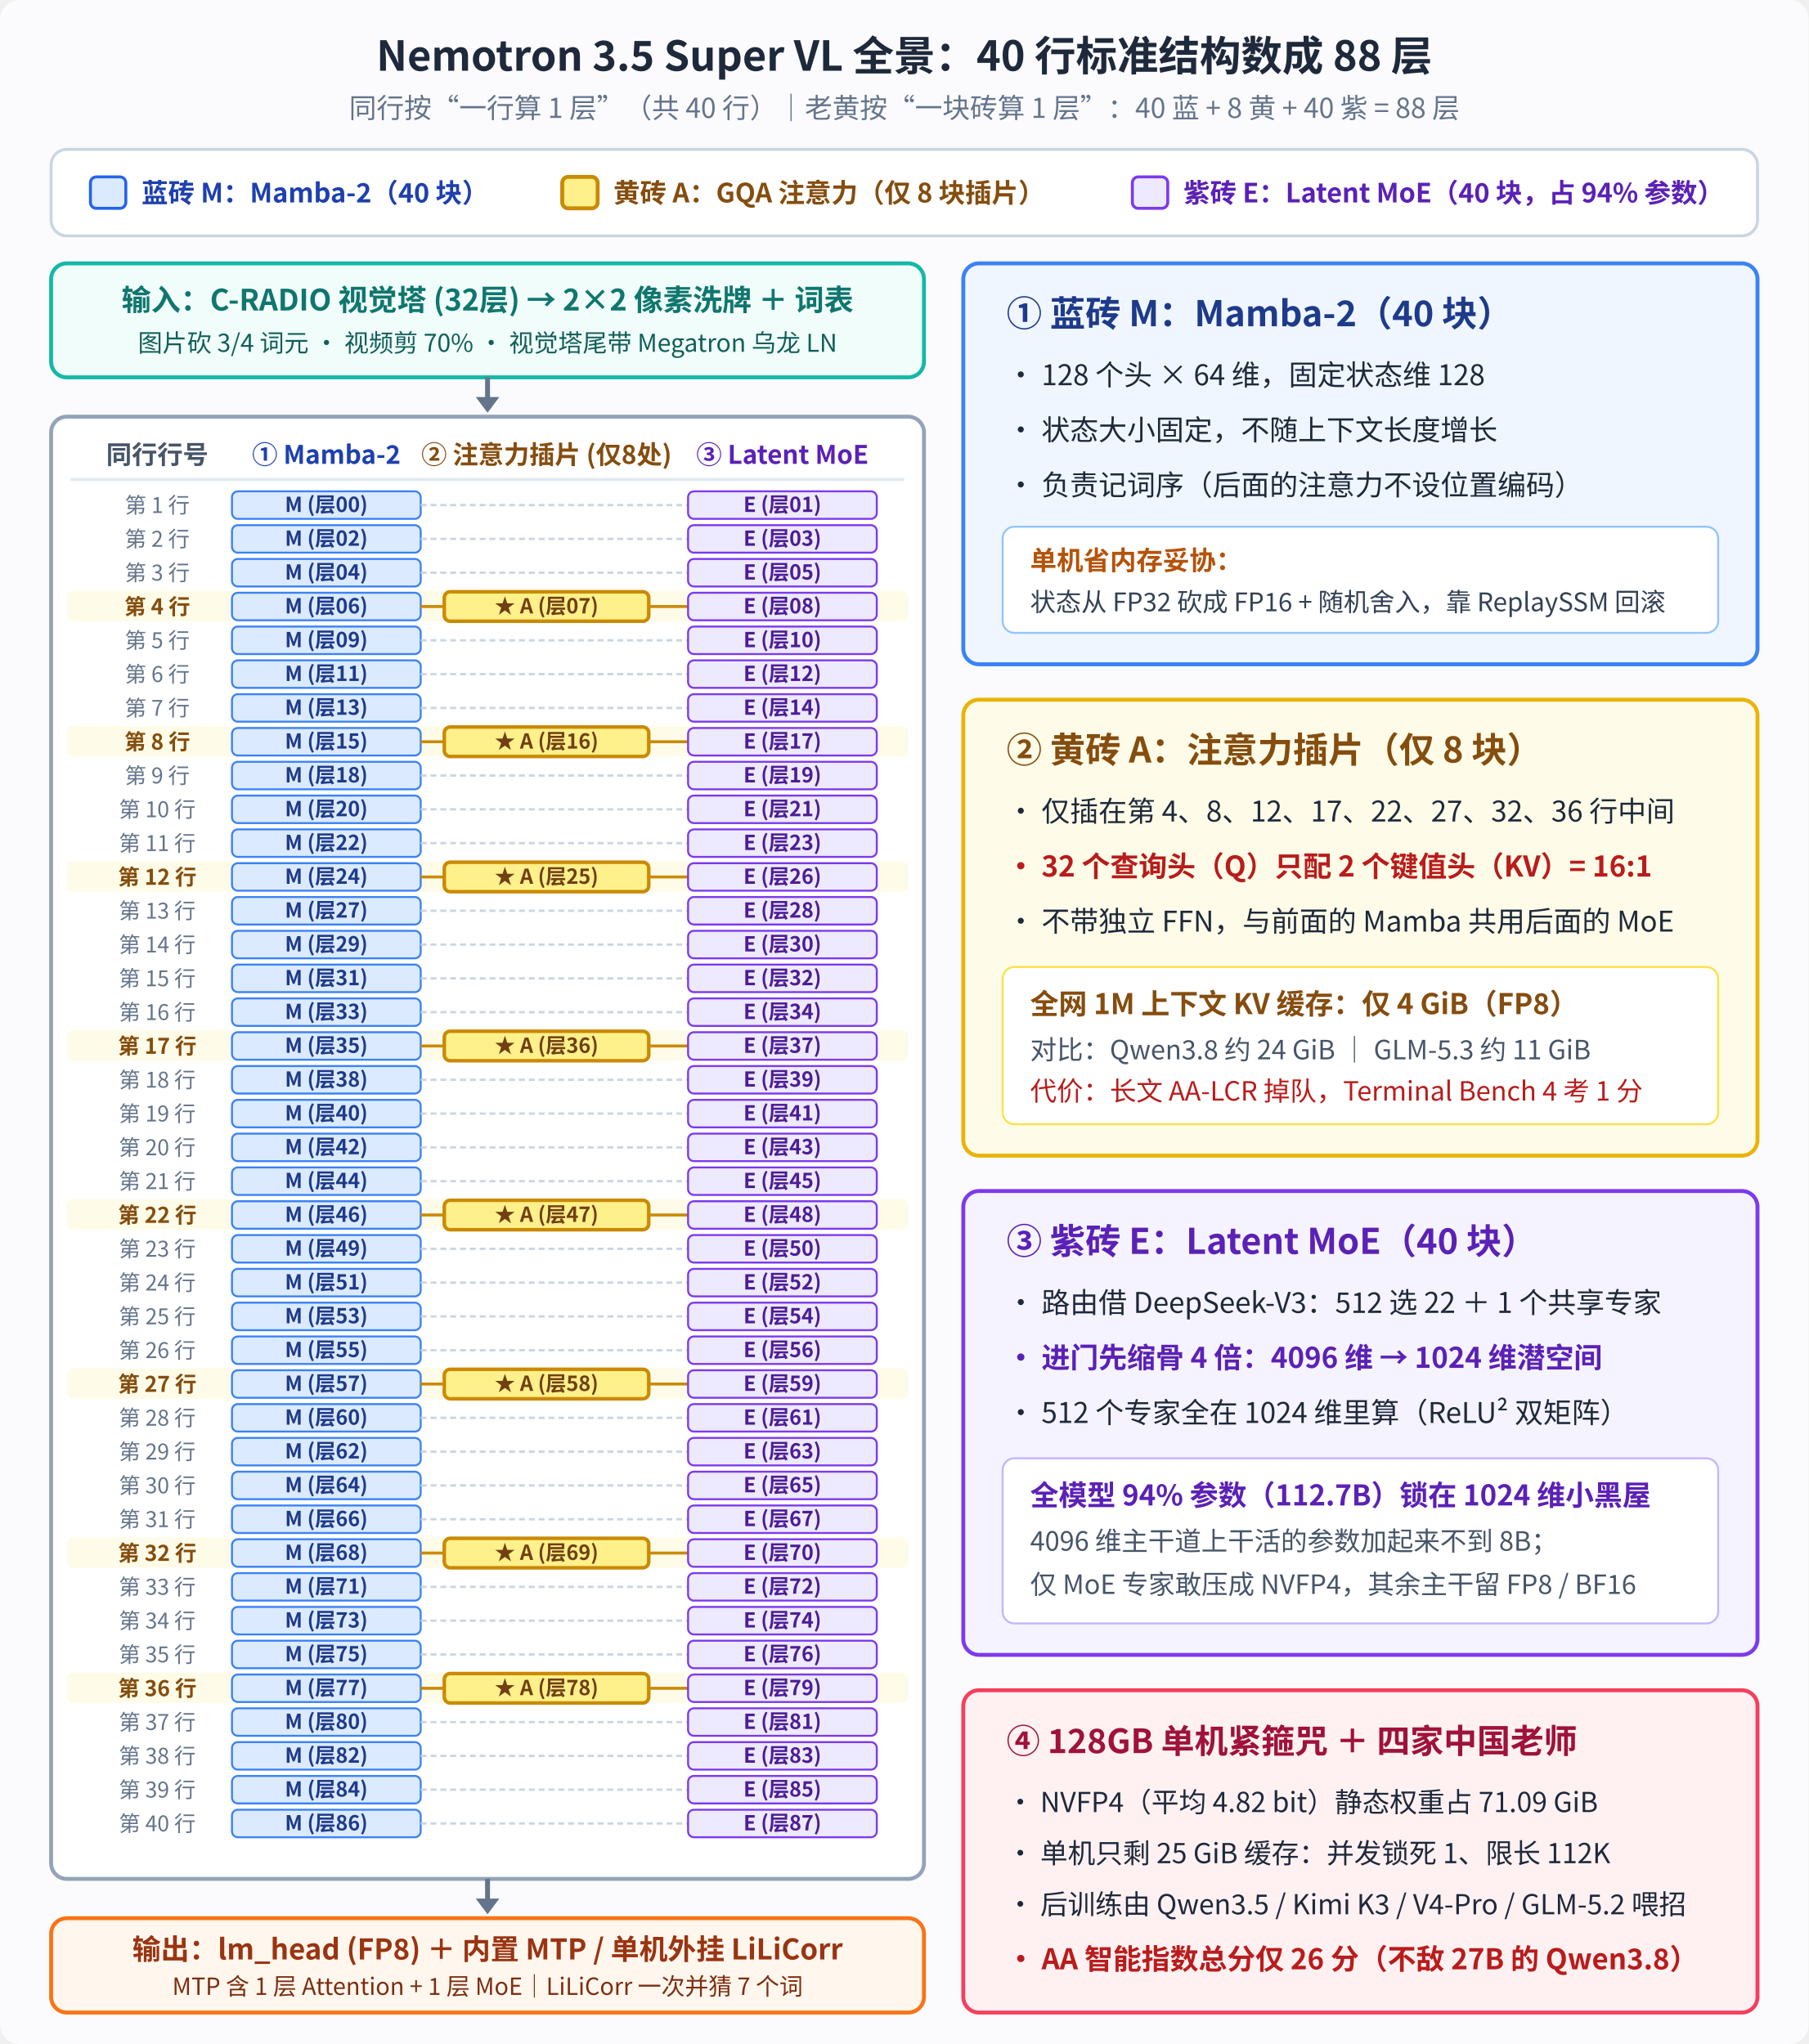
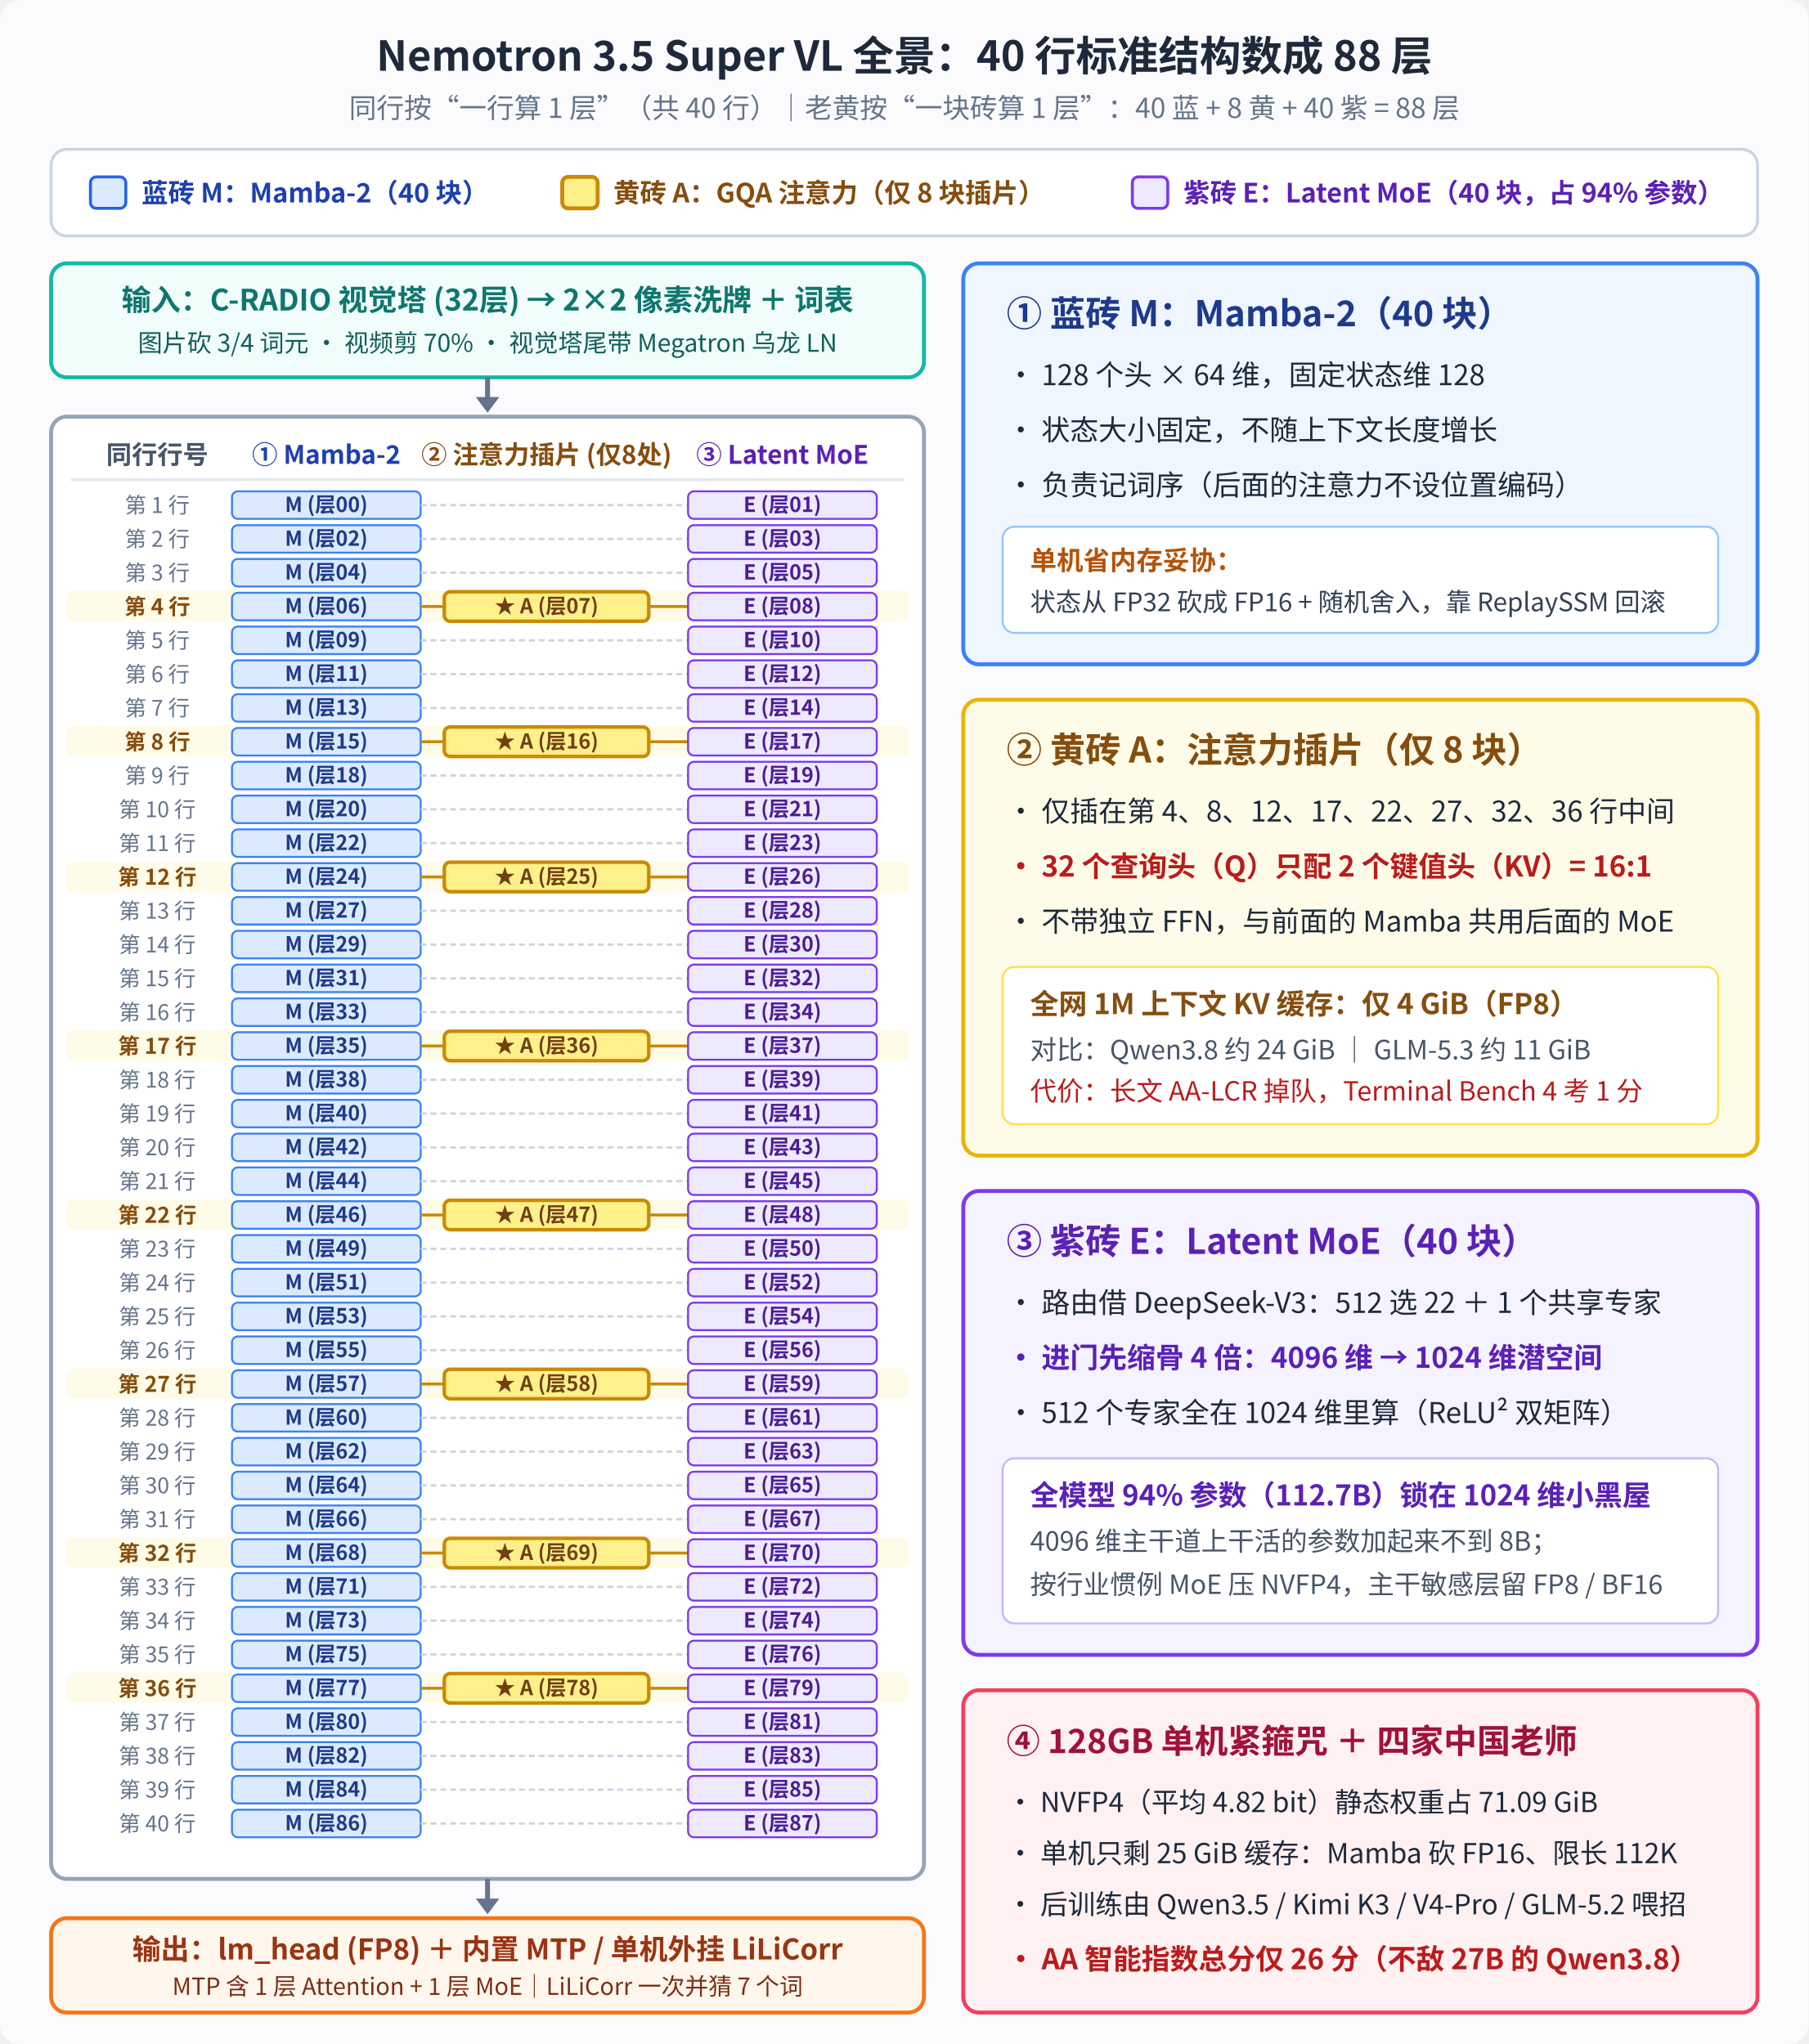
<svg xmlns="http://www.w3.org/2000/svg" viewBox="0 0 920 1040" width="920" height="1040" font-family="WenQuanYi Micro Hei, Noto Sans CJK SC, sans-serif">
  <rect width="920" height="1040" fill="#fbfbfd" rx="10" />
  <text x="460" y="36" text-anchor="middle" fill="#1e293b" font-size="21" font-weight="bold">Nemotron 3.5 Super VL 全景：40 行标准结构数成 88 层</text>
  <text x="460" y="60" text-anchor="middle" fill="#64748b" font-size="14">同行按“一行算 1 层”（共 40 行）｜老黄按“一块砖算 1 层”：40 蓝 + 8 黄 + 40 紫 = 88 层</text>
  <rect x="26" y="76" width="868" height="44" rx="8" fill="#ffffff" stroke="#cbd5e1" stroke-width="1.5" />
  <g transform="translate(46, 90)" font-size="13.5" fill="#334155" font-weight="bold">
    <rect x="0" y="0" width="18" height="16" rx="3" fill="#dbeafe" stroke="#2563eb" stroke-width="1.5" />
    <text x="26" y="13" fill="#1e40af">蓝砖 M：Mamba-2（40 块）</text>
    <rect x="240" y="0" width="18" height="16" rx="3" fill="#fef08a" stroke="#ca8a04" stroke-width="2" />
    <text x="266" y="13" fill="#854d0e">黄砖 A：GQA 注意力（仅 8 块插片）</text>
    <rect x="530" y="0" width="18" height="16" rx="3" fill="#ede9fe" stroke="#7c3aed" stroke-width="1.5" />
    <text x="556" y="13" fill="#5b21b6">紫砖 E：Latent MoE（40 块，占 94% 参数）</text>
  </g>
  <rect x="26" y="134" width="444" height="58" rx="8" fill="#f0fdfa" stroke="#14b8a6" stroke-width="2" />
  <text x="248" y="158" text-anchor="middle" fill="#0f766e" font-size="15" font-weight="bold">输入：C-RADIO 视觉塔 (32层) → 2×2 像素洗牌 ＋ 词表</text>
  <text x="248" y="179" text-anchor="middle" fill="#115e59" font-size="12.5">图片砍 3/4 词元 · 视频剪 70% · 视觉塔尾带 Megatron 乌龙 LN</text>
  <path d="M248 192 L248 206" stroke="#64748b" stroke-width="2.5" />
  <polygon points="248,210 242,202 254,202" fill="#64748b" />
  <rect x="26" y="212" width="444" height="744" rx="8" fill="#ffffff" stroke="#94a3b8" stroke-width="2" />
  <text x="80" y="236" text-anchor="middle" fill="#475569" font-size="13" font-weight="bold">同行行号</text>
  <text x="166" y="236" text-anchor="middle" fill="#1e40af" font-size="13" font-weight="bold">① Mamba-2</text>
  <text x="278" y="236" text-anchor="middle" fill="#854d0e" font-size="13" font-weight="bold">② 注意力插片 (仅8处)</text>
  <text x="398" y="236" text-anchor="middle" fill="#5b21b6" font-size="13" font-weight="bold">③ Latent MoE</text>
  <line x1="36" y1="244" x2="460" y2="244" stroke="#e2e8f0" stroke-width="1.5" />
  <text x="80" y="261.0" text-anchor="middle" fill="#64748b" font-size="11" font-weight="normal">第  1 行</text>
  <rect x="118" y="250.0" width="96" height="14" rx="3" fill="#dbeafe" stroke="#3b82f6" stroke-width="1" />
  <text x="166" y="260.5" text-anchor="middle" fill="#1e3a8a" font-size="10.5" font-weight="bold">M (层00)</text>
  <line x1="214" y1="257.0" x2="350" y2="257.0" stroke="#cbd5e1" stroke-width="1.2" stroke-dasharray="3,2" />
  <rect x="350" y="250.0" width="96" height="14" rx="3" fill="#ede9fe" stroke="#7c3aed" stroke-width="1" />
  <text x="398" y="260.5" text-anchor="middle" fill="#4c1d95" font-size="10.5" font-weight="bold">E (层01)</text>
  <text x="80" y="278.2" text-anchor="middle" fill="#64748b" font-size="11" font-weight="normal">第  2 行</text>
  <rect x="118" y="267.2" width="96" height="14" rx="3" fill="#dbeafe" stroke="#3b82f6" stroke-width="1" />
  <text x="166" y="277.7" text-anchor="middle" fill="#1e3a8a" font-size="10.5" font-weight="bold">M (层02)</text>
  <line x1="214" y1="274.2" x2="350" y2="274.2" stroke="#cbd5e1" stroke-width="1.2" stroke-dasharray="3,2" />
  <rect x="350" y="267.2" width="96" height="14" rx="3" fill="#ede9fe" stroke="#7c3aed" stroke-width="1" />
  <text x="398" y="277.7" text-anchor="middle" fill="#4c1d95" font-size="10.5" font-weight="bold">E (层03)</text>
  <text x="80" y="295.4" text-anchor="middle" fill="#64748b" font-size="11" font-weight="normal">第  3 行</text>
  <rect x="118" y="284.4" width="96" height="14" rx="3" fill="#dbeafe" stroke="#3b82f6" stroke-width="1" />
  <text x="166" y="294.9" text-anchor="middle" fill="#1e3a8a" font-size="10.5" font-weight="bold">M (层04)</text>
  <line x1="214" y1="291.4" x2="350" y2="291.4" stroke="#cbd5e1" stroke-width="1.2" stroke-dasharray="3,2" />
  <rect x="350" y="284.4" width="96" height="14" rx="3" fill="#ede9fe" stroke="#7c3aed" stroke-width="1" />
  <text x="398" y="294.9" text-anchor="middle" fill="#4c1d95" font-size="10.5" font-weight="bold">E (层05)</text>
  <rect x="34" y="300.6" width="428" height="15.5" rx="3" fill="#fefce8" />
  <text x="80" y="312.6" text-anchor="middle" fill="#854d0e" font-size="11" font-weight="bold">第  4 行</text>
  <rect x="118" y="301.6" width="96" height="14" rx="3" fill="#dbeafe" stroke="#3b82f6" stroke-width="1" />
  <text x="166" y="312.1" text-anchor="middle" fill="#1e3a8a" font-size="10.5" font-weight="bold">M (层06)</text>
  <line x1="214" y1="308.6" x2="226" y2="308.6" stroke="#ca8a04" stroke-width="1.5" />
  <rect x="226" y="301.1" width="104" height="15" rx="3" fill="#fef08a" stroke="#ca8a04" stroke-width="1.8" />
  <text x="278" y="312.1" text-anchor="middle" fill="#713f12" font-size="10.5" font-weight="bold">★ A (层07)</text>
  <line x1="330" y1="308.6" x2="350" y2="308.6" stroke="#ca8a04" stroke-width="1.5" />
  <rect x="350" y="301.6" width="96" height="14" rx="3" fill="#ede9fe" stroke="#7c3aed" stroke-width="1" />
  <text x="398" y="312.1" text-anchor="middle" fill="#4c1d95" font-size="10.5" font-weight="bold">E (层08)</text>
  <text x="80" y="329.8" text-anchor="middle" fill="#64748b" font-size="11" font-weight="normal">第  5 行</text>
  <rect x="118" y="318.8" width="96" height="14" rx="3" fill="#dbeafe" stroke="#3b82f6" stroke-width="1" />
  <text x="166" y="329.3" text-anchor="middle" fill="#1e3a8a" font-size="10.5" font-weight="bold">M (层09)</text>
  <line x1="214" y1="325.8" x2="350" y2="325.8" stroke="#cbd5e1" stroke-width="1.2" stroke-dasharray="3,2" />
  <rect x="350" y="318.8" width="96" height="14" rx="3" fill="#ede9fe" stroke="#7c3aed" stroke-width="1" />
  <text x="398" y="329.3" text-anchor="middle" fill="#4c1d95" font-size="10.5" font-weight="bold">E (层10)</text>
  <text x="80" y="347.0" text-anchor="middle" fill="#64748b" font-size="11" font-weight="normal">第  6 行</text>
  <rect x="118" y="336.0" width="96" height="14" rx="3" fill="#dbeafe" stroke="#3b82f6" stroke-width="1" />
  <text x="166" y="346.5" text-anchor="middle" fill="#1e3a8a" font-size="10.5" font-weight="bold">M (层11)</text>
  <line x1="214" y1="343.0" x2="350" y2="343.0" stroke="#cbd5e1" stroke-width="1.2" stroke-dasharray="3,2" />
  <rect x="350" y="336.0" width="96" height="14" rx="3" fill="#ede9fe" stroke="#7c3aed" stroke-width="1" />
  <text x="398" y="346.5" text-anchor="middle" fill="#4c1d95" font-size="10.5" font-weight="bold">E (层12)</text>
  <text x="80" y="364.2" text-anchor="middle" fill="#64748b" font-size="11" font-weight="normal">第  7 行</text>
  <rect x="118" y="353.2" width="96" height="14" rx="3" fill="#dbeafe" stroke="#3b82f6" stroke-width="1" />
  <text x="166" y="363.7" text-anchor="middle" fill="#1e3a8a" font-size="10.5" font-weight="bold">M (层13)</text>
  <line x1="214" y1="360.2" x2="350" y2="360.2" stroke="#cbd5e1" stroke-width="1.2" stroke-dasharray="3,2" />
  <rect x="350" y="353.2" width="96" height="14" rx="3" fill="#ede9fe" stroke="#7c3aed" stroke-width="1" />
  <text x="398" y="363.7" text-anchor="middle" fill="#4c1d95" font-size="10.5" font-weight="bold">E (层14)</text>
  <rect x="34" y="369.4" width="428" height="15.5" rx="3" fill="#fefce8" />
  <text x="80" y="381.4" text-anchor="middle" fill="#854d0e" font-size="11" font-weight="bold">第  8 行</text>
  <rect x="118" y="370.4" width="96" height="14" rx="3" fill="#dbeafe" stroke="#3b82f6" stroke-width="1" />
  <text x="166" y="380.9" text-anchor="middle" fill="#1e3a8a" font-size="10.5" font-weight="bold">M (层15)</text>
  <line x1="214" y1="377.4" x2="226" y2="377.4" stroke="#ca8a04" stroke-width="1.5" />
  <rect x="226" y="369.9" width="104" height="15" rx="3" fill="#fef08a" stroke="#ca8a04" stroke-width="1.8" />
  <text x="278" y="380.9" text-anchor="middle" fill="#713f12" font-size="10.5" font-weight="bold">★ A (层16)</text>
  <line x1="330" y1="377.4" x2="350" y2="377.4" stroke="#ca8a04" stroke-width="1.5" />
  <rect x="350" y="370.4" width="96" height="14" rx="3" fill="#ede9fe" stroke="#7c3aed" stroke-width="1" />
  <text x="398" y="380.9" text-anchor="middle" fill="#4c1d95" font-size="10.5" font-weight="bold">E (层17)</text>
  <text x="80" y="398.6" text-anchor="middle" fill="#64748b" font-size="11" font-weight="normal">第  9 行</text>
  <rect x="118" y="387.6" width="96" height="14" rx="3" fill="#dbeafe" stroke="#3b82f6" stroke-width="1" />
  <text x="166" y="398.1" text-anchor="middle" fill="#1e3a8a" font-size="10.5" font-weight="bold">M (层18)</text>
  <line x1="214" y1="394.6" x2="350" y2="394.6" stroke="#cbd5e1" stroke-width="1.2" stroke-dasharray="3,2" />
  <rect x="350" y="387.6" width="96" height="14" rx="3" fill="#ede9fe" stroke="#7c3aed" stroke-width="1" />
  <text x="398" y="398.1" text-anchor="middle" fill="#4c1d95" font-size="10.5" font-weight="bold">E (层19)</text>
  <text x="80" y="415.8" text-anchor="middle" fill="#64748b" font-size="11" font-weight="normal">第 10 行</text>
  <rect x="118" y="404.8" width="96" height="14" rx="3" fill="#dbeafe" stroke="#3b82f6" stroke-width="1" />
  <text x="166" y="415.3" text-anchor="middle" fill="#1e3a8a" font-size="10.5" font-weight="bold">M (层20)</text>
  <line x1="214" y1="411.8" x2="350" y2="411.8" stroke="#cbd5e1" stroke-width="1.2" stroke-dasharray="3,2" />
  <rect x="350" y="404.8" width="96" height="14" rx="3" fill="#ede9fe" stroke="#7c3aed" stroke-width="1" />
  <text x="398" y="415.3" text-anchor="middle" fill="#4c1d95" font-size="10.5" font-weight="bold">E (层21)</text>
  <text x="80" y="433.0" text-anchor="middle" fill="#64748b" font-size="11" font-weight="normal">第 11 行</text>
  <rect x="118" y="422.0" width="96" height="14" rx="3" fill="#dbeafe" stroke="#3b82f6" stroke-width="1" />
  <text x="166" y="432.5" text-anchor="middle" fill="#1e3a8a" font-size="10.5" font-weight="bold">M (层22)</text>
  <line x1="214" y1="429.0" x2="350" y2="429.0" stroke="#cbd5e1" stroke-width="1.2" stroke-dasharray="3,2" />
  <rect x="350" y="422.0" width="96" height="14" rx="3" fill="#ede9fe" stroke="#7c3aed" stroke-width="1" />
  <text x="398" y="432.5" text-anchor="middle" fill="#4c1d95" font-size="10.5" font-weight="bold">E (层23)</text>
  <rect x="34" y="438.2" width="428" height="15.5" rx="3" fill="#fefce8" />
  <text x="80" y="450.2" text-anchor="middle" fill="#854d0e" font-size="11" font-weight="bold">第 12 行</text>
  <rect x="118" y="439.2" width="96" height="14" rx="3" fill="#dbeafe" stroke="#3b82f6" stroke-width="1" />
  <text x="166" y="449.7" text-anchor="middle" fill="#1e3a8a" font-size="10.5" font-weight="bold">M (层24)</text>
  <line x1="214" y1="446.2" x2="226" y2="446.2" stroke="#ca8a04" stroke-width="1.5" />
  <rect x="226" y="438.7" width="104" height="15" rx="3" fill="#fef08a" stroke="#ca8a04" stroke-width="1.8" />
  <text x="278" y="449.7" text-anchor="middle" fill="#713f12" font-size="10.5" font-weight="bold">★ A (层25)</text>
  <line x1="330" y1="446.2" x2="350" y2="446.2" stroke="#ca8a04" stroke-width="1.5" />
  <rect x="350" y="439.2" width="96" height="14" rx="3" fill="#ede9fe" stroke="#7c3aed" stroke-width="1" />
  <text x="398" y="449.7" text-anchor="middle" fill="#4c1d95" font-size="10.5" font-weight="bold">E (层26)</text>
  <text x="80" y="467.4" text-anchor="middle" fill="#64748b" font-size="11" font-weight="normal">第 13 行</text>
  <rect x="118" y="456.4" width="96" height="14" rx="3" fill="#dbeafe" stroke="#3b82f6" stroke-width="1" />
  <text x="166" y="466.9" text-anchor="middle" fill="#1e3a8a" font-size="10.5" font-weight="bold">M (层27)</text>
  <line x1="214" y1="463.4" x2="350" y2="463.4" stroke="#cbd5e1" stroke-width="1.2" stroke-dasharray="3,2" />
  <rect x="350" y="456.4" width="96" height="14" rx="3" fill="#ede9fe" stroke="#7c3aed" stroke-width="1" />
  <text x="398" y="466.9" text-anchor="middle" fill="#4c1d95" font-size="10.5" font-weight="bold">E (层28)</text>
  <text x="80" y="484.6" text-anchor="middle" fill="#64748b" font-size="11" font-weight="normal">第 14 行</text>
  <rect x="118" y="473.6" width="96" height="14" rx="3" fill="#dbeafe" stroke="#3b82f6" stroke-width="1" />
  <text x="166" y="484.1" text-anchor="middle" fill="#1e3a8a" font-size="10.5" font-weight="bold">M (层29)</text>
  <line x1="214" y1="480.6" x2="350" y2="480.6" stroke="#cbd5e1" stroke-width="1.2" stroke-dasharray="3,2" />
  <rect x="350" y="473.6" width="96" height="14" rx="3" fill="#ede9fe" stroke="#7c3aed" stroke-width="1" />
  <text x="398" y="484.1" text-anchor="middle" fill="#4c1d95" font-size="10.5" font-weight="bold">E (层30)</text>
  <text x="80" y="501.8" text-anchor="middle" fill="#64748b" font-size="11" font-weight="normal">第 15 行</text>
  <rect x="118" y="490.8" width="96" height="14" rx="3" fill="#dbeafe" stroke="#3b82f6" stroke-width="1" />
  <text x="166" y="501.3" text-anchor="middle" fill="#1e3a8a" font-size="10.5" font-weight="bold">M (层31)</text>
  <line x1="214" y1="497.8" x2="350" y2="497.8" stroke="#cbd5e1" stroke-width="1.2" stroke-dasharray="3,2" />
  <rect x="350" y="490.8" width="96" height="14" rx="3" fill="#ede9fe" stroke="#7c3aed" stroke-width="1" />
  <text x="398" y="501.3" text-anchor="middle" fill="#4c1d95" font-size="10.5" font-weight="bold">E (层32)</text>
  <text x="80" y="519.0" text-anchor="middle" fill="#64748b" font-size="11" font-weight="normal">第 16 行</text>
  <rect x="118" y="508.0" width="96" height="14" rx="3" fill="#dbeafe" stroke="#3b82f6" stroke-width="1" />
  <text x="166" y="518.5" text-anchor="middle" fill="#1e3a8a" font-size="10.5" font-weight="bold">M (层33)</text>
  <line x1="214" y1="515.0" x2="350" y2="515.0" stroke="#cbd5e1" stroke-width="1.2" stroke-dasharray="3,2" />
  <rect x="350" y="508.0" width="96" height="14" rx="3" fill="#ede9fe" stroke="#7c3aed" stroke-width="1" />
  <text x="398" y="518.5" text-anchor="middle" fill="#4c1d95" font-size="10.5" font-weight="bold">E (层34)</text>
  <rect x="34" y="524.2" width="428" height="15.5" rx="3" fill="#fefce8" />
  <text x="80" y="536.2" text-anchor="middle" fill="#854d0e" font-size="11" font-weight="bold">第 17 行</text>
  <rect x="118" y="525.2" width="96" height="14" rx="3" fill="#dbeafe" stroke="#3b82f6" stroke-width="1" />
  <text x="166" y="535.7" text-anchor="middle" fill="#1e3a8a" font-size="10.5" font-weight="bold">M (层35)</text>
  <line x1="214" y1="532.2" x2="226" y2="532.2" stroke="#ca8a04" stroke-width="1.5" />
  <rect x="226" y="524.7" width="104" height="15" rx="3" fill="#fef08a" stroke="#ca8a04" stroke-width="1.8" />
  <text x="278" y="535.7" text-anchor="middle" fill="#713f12" font-size="10.5" font-weight="bold">★ A (层36)</text>
  <line x1="330" y1="532.2" x2="350" y2="532.2" stroke="#ca8a04" stroke-width="1.5" />
  <rect x="350" y="525.2" width="96" height="14" rx="3" fill="#ede9fe" stroke="#7c3aed" stroke-width="1" />
  <text x="398" y="535.7" text-anchor="middle" fill="#4c1d95" font-size="10.5" font-weight="bold">E (层37)</text>
  <text x="80" y="553.4" text-anchor="middle" fill="#64748b" font-size="11" font-weight="normal">第 18 行</text>
  <rect x="118" y="542.4" width="96" height="14" rx="3" fill="#dbeafe" stroke="#3b82f6" stroke-width="1" />
  <text x="166" y="552.9" text-anchor="middle" fill="#1e3a8a" font-size="10.5" font-weight="bold">M (层38)</text>
  <line x1="214" y1="549.4" x2="350" y2="549.4" stroke="#cbd5e1" stroke-width="1.2" stroke-dasharray="3,2" />
  <rect x="350" y="542.4" width="96" height="14" rx="3" fill="#ede9fe" stroke="#7c3aed" stroke-width="1" />
  <text x="398" y="552.9" text-anchor="middle" fill="#4c1d95" font-size="10.5" font-weight="bold">E (层39)</text>
  <text x="80" y="570.6" text-anchor="middle" fill="#64748b" font-size="11" font-weight="normal">第 19 行</text>
  <rect x="118" y="559.6" width="96" height="14" rx="3" fill="#dbeafe" stroke="#3b82f6" stroke-width="1" />
  <text x="166" y="570.1" text-anchor="middle" fill="#1e3a8a" font-size="10.5" font-weight="bold">M (层40)</text>
  <line x1="214" y1="566.6" x2="350" y2="566.6" stroke="#cbd5e1" stroke-width="1.2" stroke-dasharray="3,2" />
  <rect x="350" y="559.6" width="96" height="14" rx="3" fill="#ede9fe" stroke="#7c3aed" stroke-width="1" />
  <text x="398" y="570.1" text-anchor="middle" fill="#4c1d95" font-size="10.5" font-weight="bold">E (层41)</text>
  <text x="80" y="587.8" text-anchor="middle" fill="#64748b" font-size="11" font-weight="normal">第 20 行</text>
  <rect x="118" y="576.8" width="96" height="14" rx="3" fill="#dbeafe" stroke="#3b82f6" stroke-width="1" />
  <text x="166" y="587.3" text-anchor="middle" fill="#1e3a8a" font-size="10.5" font-weight="bold">M (层42)</text>
  <line x1="214" y1="583.8" x2="350" y2="583.8" stroke="#cbd5e1" stroke-width="1.2" stroke-dasharray="3,2" />
  <rect x="350" y="576.8" width="96" height="14" rx="3" fill="#ede9fe" stroke="#7c3aed" stroke-width="1" />
  <text x="398" y="587.3" text-anchor="middle" fill="#4c1d95" font-size="10.5" font-weight="bold">E (层43)</text>
  <text x="80" y="605.0" text-anchor="middle" fill="#64748b" font-size="11" font-weight="normal">第 21 行</text>
  <rect x="118" y="594.0" width="96" height="14" rx="3" fill="#dbeafe" stroke="#3b82f6" stroke-width="1" />
  <text x="166" y="604.5" text-anchor="middle" fill="#1e3a8a" font-size="10.5" font-weight="bold">M (层44)</text>
  <line x1="214" y1="601.0" x2="350" y2="601.0" stroke="#cbd5e1" stroke-width="1.2" stroke-dasharray="3,2" />
  <rect x="350" y="594.0" width="96" height="14" rx="3" fill="#ede9fe" stroke="#7c3aed" stroke-width="1" />
  <text x="398" y="604.5" text-anchor="middle" fill="#4c1d95" font-size="10.5" font-weight="bold">E (层45)</text>
  <rect x="34" y="610.2" width="428" height="15.5" rx="3" fill="#fefce8" />
  <text x="80" y="622.2" text-anchor="middle" fill="#854d0e" font-size="11" font-weight="bold">第 22 行</text>
  <rect x="118" y="611.2" width="96" height="14" rx="3" fill="#dbeafe" stroke="#3b82f6" stroke-width="1" />
  <text x="166" y="621.7" text-anchor="middle" fill="#1e3a8a" font-size="10.5" font-weight="bold">M (层46)</text>
  <line x1="214" y1="618.2" x2="226" y2="618.2" stroke="#ca8a04" stroke-width="1.5" />
  <rect x="226" y="610.7" width="104" height="15" rx="3" fill="#fef08a" stroke="#ca8a04" stroke-width="1.8" />
  <text x="278" y="621.7" text-anchor="middle" fill="#713f12" font-size="10.5" font-weight="bold">★ A (层47)</text>
  <line x1="330" y1="618.2" x2="350" y2="618.2" stroke="#ca8a04" stroke-width="1.5" />
  <rect x="350" y="611.2" width="96" height="14" rx="3" fill="#ede9fe" stroke="#7c3aed" stroke-width="1" />
  <text x="398" y="621.7" text-anchor="middle" fill="#4c1d95" font-size="10.5" font-weight="bold">E (层48)</text>
  <text x="80" y="639.4" text-anchor="middle" fill="#64748b" font-size="11" font-weight="normal">第 23 行</text>
  <rect x="118" y="628.4" width="96" height="14" rx="3" fill="#dbeafe" stroke="#3b82f6" stroke-width="1" />
  <text x="166" y="638.9" text-anchor="middle" fill="#1e3a8a" font-size="10.5" font-weight="bold">M (层49)</text>
  <line x1="214" y1="635.4" x2="350" y2="635.4" stroke="#cbd5e1" stroke-width="1.2" stroke-dasharray="3,2" />
  <rect x="350" y="628.4" width="96" height="14" rx="3" fill="#ede9fe" stroke="#7c3aed" stroke-width="1" />
  <text x="398" y="638.9" text-anchor="middle" fill="#4c1d95" font-size="10.5" font-weight="bold">E (层50)</text>
  <text x="80" y="656.6" text-anchor="middle" fill="#64748b" font-size="11" font-weight="normal">第 24 行</text>
  <rect x="118" y="645.6" width="96" height="14" rx="3" fill="#dbeafe" stroke="#3b82f6" stroke-width="1" />
  <text x="166" y="656.1" text-anchor="middle" fill="#1e3a8a" font-size="10.5" font-weight="bold">M (层51)</text>
  <line x1="214" y1="652.6" x2="350" y2="652.6" stroke="#cbd5e1" stroke-width="1.2" stroke-dasharray="3,2" />
  <rect x="350" y="645.6" width="96" height="14" rx="3" fill="#ede9fe" stroke="#7c3aed" stroke-width="1" />
  <text x="398" y="656.1" text-anchor="middle" fill="#4c1d95" font-size="10.5" font-weight="bold">E (层52)</text>
  <text x="80" y="673.8" text-anchor="middle" fill="#64748b" font-size="11" font-weight="normal">第 25 行</text>
  <rect x="118" y="662.8" width="96" height="14" rx="3" fill="#dbeafe" stroke="#3b82f6" stroke-width="1" />
  <text x="166" y="673.3" text-anchor="middle" fill="#1e3a8a" font-size="10.5" font-weight="bold">M (层53)</text>
  <line x1="214" y1="669.8" x2="350" y2="669.8" stroke="#cbd5e1" stroke-width="1.2" stroke-dasharray="3,2" />
  <rect x="350" y="662.8" width="96" height="14" rx="3" fill="#ede9fe" stroke="#7c3aed" stroke-width="1" />
  <text x="398" y="673.3" text-anchor="middle" fill="#4c1d95" font-size="10.5" font-weight="bold">E (层54)</text>
  <text x="80" y="691.0" text-anchor="middle" fill="#64748b" font-size="11" font-weight="normal">第 26 行</text>
  <rect x="118" y="680.0" width="96" height="14" rx="3" fill="#dbeafe" stroke="#3b82f6" stroke-width="1" />
  <text x="166" y="690.5" text-anchor="middle" fill="#1e3a8a" font-size="10.5" font-weight="bold">M (层55)</text>
  <line x1="214" y1="687.0" x2="350" y2="687.0" stroke="#cbd5e1" stroke-width="1.2" stroke-dasharray="3,2" />
  <rect x="350" y="680.0" width="96" height="14" rx="3" fill="#ede9fe" stroke="#7c3aed" stroke-width="1" />
  <text x="398" y="690.5" text-anchor="middle" fill="#4c1d95" font-size="10.5" font-weight="bold">E (层56)</text>
  <rect x="34" y="696.2" width="428" height="15.5" rx="3" fill="#fefce8" />
  <text x="80" y="708.2" text-anchor="middle" fill="#854d0e" font-size="11" font-weight="bold">第 27 行</text>
  <rect x="118" y="697.2" width="96" height="14" rx="3" fill="#dbeafe" stroke="#3b82f6" stroke-width="1" />
  <text x="166" y="707.7" text-anchor="middle" fill="#1e3a8a" font-size="10.5" font-weight="bold">M (层57)</text>
  <line x1="214" y1="704.2" x2="226" y2="704.2" stroke="#ca8a04" stroke-width="1.5" />
  <rect x="226" y="696.7" width="104" height="15" rx="3" fill="#fef08a" stroke="#ca8a04" stroke-width="1.8" />
  <text x="278" y="707.7" text-anchor="middle" fill="#713f12" font-size="10.5" font-weight="bold">★ A (层58)</text>
  <line x1="330" y1="704.2" x2="350" y2="704.2" stroke="#ca8a04" stroke-width="1.5" />
  <rect x="350" y="697.2" width="96" height="14" rx="3" fill="#ede9fe" stroke="#7c3aed" stroke-width="1" />
  <text x="398" y="707.7" text-anchor="middle" fill="#4c1d95" font-size="10.5" font-weight="bold">E (层59)</text>
  <text x="80" y="725.4" text-anchor="middle" fill="#64748b" font-size="11" font-weight="normal">第 28 行</text>
  <rect x="118" y="714.4" width="96" height="14" rx="3" fill="#dbeafe" stroke="#3b82f6" stroke-width="1" />
  <text x="166" y="724.9" text-anchor="middle" fill="#1e3a8a" font-size="10.5" font-weight="bold">M (层60)</text>
  <line x1="214" y1="721.4" x2="350" y2="721.4" stroke="#cbd5e1" stroke-width="1.2" stroke-dasharray="3,2" />
  <rect x="350" y="714.4" width="96" height="14" rx="3" fill="#ede9fe" stroke="#7c3aed" stroke-width="1" />
  <text x="398" y="724.9" text-anchor="middle" fill="#4c1d95" font-size="10.5" font-weight="bold">E (层61)</text>
  <text x="80" y="742.6" text-anchor="middle" fill="#64748b" font-size="11" font-weight="normal">第 29 行</text>
  <rect x="118" y="731.6" width="96" height="14" rx="3" fill="#dbeafe" stroke="#3b82f6" stroke-width="1" />
  <text x="166" y="742.1" text-anchor="middle" fill="#1e3a8a" font-size="10.5" font-weight="bold">M (层62)</text>
  <line x1="214" y1="738.6" x2="350" y2="738.6" stroke="#cbd5e1" stroke-width="1.2" stroke-dasharray="3,2" />
  <rect x="350" y="731.6" width="96" height="14" rx="3" fill="#ede9fe" stroke="#7c3aed" stroke-width="1" />
  <text x="398" y="742.1" text-anchor="middle" fill="#4c1d95" font-size="10.5" font-weight="bold">E (层63)</text>
  <text x="80" y="759.8" text-anchor="middle" fill="#64748b" font-size="11" font-weight="normal">第 30 行</text>
  <rect x="118" y="748.8" width="96" height="14" rx="3" fill="#dbeafe" stroke="#3b82f6" stroke-width="1" />
  <text x="166" y="759.3" text-anchor="middle" fill="#1e3a8a" font-size="10.5" font-weight="bold">M (层64)</text>
  <line x1="214" y1="755.8" x2="350" y2="755.8" stroke="#cbd5e1" stroke-width="1.2" stroke-dasharray="3,2" />
  <rect x="350" y="748.8" width="96" height="14" rx="3" fill="#ede9fe" stroke="#7c3aed" stroke-width="1" />
  <text x="398" y="759.3" text-anchor="middle" fill="#4c1d95" font-size="10.5" font-weight="bold">E (层65)</text>
  <text x="80" y="777.0" text-anchor="middle" fill="#64748b" font-size="11" font-weight="normal">第 31 行</text>
  <rect x="118" y="766.0" width="96" height="14" rx="3" fill="#dbeafe" stroke="#3b82f6" stroke-width="1" />
  <text x="166" y="776.5" text-anchor="middle" fill="#1e3a8a" font-size="10.5" font-weight="bold">M (层66)</text>
  <line x1="214" y1="773.0" x2="350" y2="773.0" stroke="#cbd5e1" stroke-width="1.2" stroke-dasharray="3,2" />
  <rect x="350" y="766.0" width="96" height="14" rx="3" fill="#ede9fe" stroke="#7c3aed" stroke-width="1" />
  <text x="398" y="776.5" text-anchor="middle" fill="#4c1d95" font-size="10.5" font-weight="bold">E (层67)</text>
  <rect x="34" y="782.2" width="428" height="15.5" rx="3" fill="#fefce8" />
  <text x="80" y="794.2" text-anchor="middle" fill="#854d0e" font-size="11" font-weight="bold">第 32 行</text>
  <rect x="118" y="783.2" width="96" height="14" rx="3" fill="#dbeafe" stroke="#3b82f6" stroke-width="1" />
  <text x="166" y="793.7" text-anchor="middle" fill="#1e3a8a" font-size="10.5" font-weight="bold">M (层68)</text>
  <line x1="214" y1="790.2" x2="226" y2="790.2" stroke="#ca8a04" stroke-width="1.5" />
  <rect x="226" y="782.7" width="104" height="15" rx="3" fill="#fef08a" stroke="#ca8a04" stroke-width="1.8" />
  <text x="278" y="793.7" text-anchor="middle" fill="#713f12" font-size="10.5" font-weight="bold">★ A (层69)</text>
  <line x1="330" y1="790.2" x2="350" y2="790.2" stroke="#ca8a04" stroke-width="1.5" />
  <rect x="350" y="783.2" width="96" height="14" rx="3" fill="#ede9fe" stroke="#7c3aed" stroke-width="1" />
  <text x="398" y="793.7" text-anchor="middle" fill="#4c1d95" font-size="10.5" font-weight="bold">E (层70)</text>
  <text x="80" y="811.4" text-anchor="middle" fill="#64748b" font-size="11" font-weight="normal">第 33 行</text>
  <rect x="118" y="800.4" width="96" height="14" rx="3" fill="#dbeafe" stroke="#3b82f6" stroke-width="1" />
  <text x="166" y="810.9" text-anchor="middle" fill="#1e3a8a" font-size="10.5" font-weight="bold">M (层71)</text>
  <line x1="214" y1="807.4" x2="350" y2="807.4" stroke="#cbd5e1" stroke-width="1.2" stroke-dasharray="3,2" />
  <rect x="350" y="800.4" width="96" height="14" rx="3" fill="#ede9fe" stroke="#7c3aed" stroke-width="1" />
  <text x="398" y="810.9" text-anchor="middle" fill="#4c1d95" font-size="10.5" font-weight="bold">E (层72)</text>
  <text x="80" y="828.6" text-anchor="middle" fill="#64748b" font-size="11" font-weight="normal">第 34 行</text>
  <rect x="118" y="817.6" width="96" height="14" rx="3" fill="#dbeafe" stroke="#3b82f6" stroke-width="1" />
  <text x="166" y="828.1" text-anchor="middle" fill="#1e3a8a" font-size="10.5" font-weight="bold">M (层73)</text>
  <line x1="214" y1="824.6" x2="350" y2="824.6" stroke="#cbd5e1" stroke-width="1.2" stroke-dasharray="3,2" />
  <rect x="350" y="817.6" width="96" height="14" rx="3" fill="#ede9fe" stroke="#7c3aed" stroke-width="1" />
  <text x="398" y="828.1" text-anchor="middle" fill="#4c1d95" font-size="10.5" font-weight="bold">E (层74)</text>
  <text x="80" y="845.8" text-anchor="middle" fill="#64748b" font-size="11" font-weight="normal">第 35 行</text>
  <rect x="118" y="834.8" width="96" height="14" rx="3" fill="#dbeafe" stroke="#3b82f6" stroke-width="1" />
  <text x="166" y="845.3" text-anchor="middle" fill="#1e3a8a" font-size="10.5" font-weight="bold">M (层75)</text>
  <line x1="214" y1="841.8" x2="350" y2="841.8" stroke="#cbd5e1" stroke-width="1.2" stroke-dasharray="3,2" />
  <rect x="350" y="834.8" width="96" height="14" rx="3" fill="#ede9fe" stroke="#7c3aed" stroke-width="1" />
  <text x="398" y="845.3" text-anchor="middle" fill="#4c1d95" font-size="10.5" font-weight="bold">E (层76)</text>
  <rect x="34" y="851.0" width="428" height="15.5" rx="3" fill="#fefce8" />
  <text x="80" y="863.0" text-anchor="middle" fill="#854d0e" font-size="11" font-weight="bold">第 36 行</text>
  <rect x="118" y="852.0" width="96" height="14" rx="3" fill="#dbeafe" stroke="#3b82f6" stroke-width="1" />
  <text x="166" y="862.5" text-anchor="middle" fill="#1e3a8a" font-size="10.5" font-weight="bold">M (层77)</text>
  <line x1="214" y1="859.0" x2="226" y2="859.0" stroke="#ca8a04" stroke-width="1.5" />
  <rect x="226" y="851.5" width="104" height="15" rx="3" fill="#fef08a" stroke="#ca8a04" stroke-width="1.8" />
  <text x="278" y="862.5" text-anchor="middle" fill="#713f12" font-size="10.5" font-weight="bold">★ A (层78)</text>
  <line x1="330" y1="859.0" x2="350" y2="859.0" stroke="#ca8a04" stroke-width="1.5" />
  <rect x="350" y="852.0" width="96" height="14" rx="3" fill="#ede9fe" stroke="#7c3aed" stroke-width="1" />
  <text x="398" y="862.5" text-anchor="middle" fill="#4c1d95" font-size="10.5" font-weight="bold">E (层79)</text>
  <text x="80" y="880.2" text-anchor="middle" fill="#64748b" font-size="11" font-weight="normal">第 37 行</text>
  <rect x="118" y="869.2" width="96" height="14" rx="3" fill="#dbeafe" stroke="#3b82f6" stroke-width="1" />
  <text x="166" y="879.7" text-anchor="middle" fill="#1e3a8a" font-size="10.5" font-weight="bold">M (层80)</text>
  <line x1="214" y1="876.2" x2="350" y2="876.2" stroke="#cbd5e1" stroke-width="1.2" stroke-dasharray="3,2" />
  <rect x="350" y="869.2" width="96" height="14" rx="3" fill="#ede9fe" stroke="#7c3aed" stroke-width="1" />
  <text x="398" y="879.7" text-anchor="middle" fill="#4c1d95" font-size="10.5" font-weight="bold">E (层81)</text>
  <text x="80" y="897.4" text-anchor="middle" fill="#64748b" font-size="11" font-weight="normal">第 38 行</text>
  <rect x="118" y="886.4" width="96" height="14" rx="3" fill="#dbeafe" stroke="#3b82f6" stroke-width="1" />
  <text x="166" y="896.9" text-anchor="middle" fill="#1e3a8a" font-size="10.5" font-weight="bold">M (层82)</text>
  <line x1="214" y1="893.4" x2="350" y2="893.4" stroke="#cbd5e1" stroke-width="1.2" stroke-dasharray="3,2" />
  <rect x="350" y="886.4" width="96" height="14" rx="3" fill="#ede9fe" stroke="#7c3aed" stroke-width="1" />
  <text x="398" y="896.9" text-anchor="middle" fill="#4c1d95" font-size="10.5" font-weight="bold">E (层83)</text>
  <text x="80" y="914.6" text-anchor="middle" fill="#64748b" font-size="11" font-weight="normal">第 39 行</text>
  <rect x="118" y="903.6" width="96" height="14" rx="3" fill="#dbeafe" stroke="#3b82f6" stroke-width="1" />
  <text x="166" y="914.1" text-anchor="middle" fill="#1e3a8a" font-size="10.5" font-weight="bold">M (层84)</text>
  <line x1="214" y1="910.6" x2="350" y2="910.6" stroke="#cbd5e1" stroke-width="1.2" stroke-dasharray="3,2" />
  <rect x="350" y="903.6" width="96" height="14" rx="3" fill="#ede9fe" stroke="#7c3aed" stroke-width="1" />
  <text x="398" y="914.1" text-anchor="middle" fill="#4c1d95" font-size="10.5" font-weight="bold">E (层85)</text>
  <text x="80" y="931.8" text-anchor="middle" fill="#64748b" font-size="11" font-weight="normal">第 40 行</text>
  <rect x="118" y="920.8" width="96" height="14" rx="3" fill="#dbeafe" stroke="#3b82f6" stroke-width="1" />
  <text x="166" y="931.3" text-anchor="middle" fill="#1e3a8a" font-size="10.5" font-weight="bold">M (层86)</text>
  <line x1="214" y1="927.8" x2="350" y2="927.8" stroke="#cbd5e1" stroke-width="1.2" stroke-dasharray="3,2" />
  <rect x="350" y="920.8" width="96" height="14" rx="3" fill="#ede9fe" stroke="#7c3aed" stroke-width="1" />
  <text x="398" y="931.3" text-anchor="middle" fill="#4c1d95" font-size="10.5" font-weight="bold">E (层87)</text>
  <path d="M248 956 L248 970" stroke="#64748b" stroke-width="2.5" />
  <polygon points="248,974 242,966 254,966" fill="#64748b" />
  <rect x="26" y="976" width="444" height="48" rx="8" fill="#fff7ed" stroke="#f97316" stroke-width="2" />
  <text x="248" y="997" text-anchor="middle" fill="#9a3412" font-size="14.5" font-weight="bold">输出：lm_head (FP8) ＋ 内置 MTP / 单机外挂 LiLiCorr</text>
  <text x="248" y="1015" text-anchor="middle" fill="#7c2d12" font-size="12">MTP 含 1 层 Attention + 1 层 MoE｜LiLiCorr 一次并猜 7 个词</text>
  <rect x="490" y="134" width="404" height="204" rx="8" fill="#eff6ff" stroke="#3b82f6" stroke-width="2" />
  <text x="512" y="166" fill="#1e3a8a" font-size="18" font-weight="bold">① 蓝砖 M：Mamba-2（40 块）</text>
  <text x="512" y="196" fill="#1e293b" font-size="14.5">• 128 个头 × 64 维，固定状态维 128</text>
  <text x="512" y="224" fill="#1e293b" font-size="14.5">• 状态大小固定，不随上下文长度增长</text>
  <text x="512" y="252" fill="#1e293b" font-size="14.5">• 负责记词序（后面的注意力不设位置编码）</text>
  <rect x="510" y="268" width="364" height="54" rx="6" fill="#ffffff" stroke="#93c5fd" />
  <text x="524" y="290" fill="#b45309" font-size="13.5" font-weight="bold">单机省内存妥协：</text>
  <text x="524" y="311" fill="#334155" font-size="13">状态从 FP32 砍成 FP16 + 随机舍入，靠 ReplaySSM 回滚</text>
  <rect x="490" y="356" width="404" height="232" rx="8" fill="#fefce8" stroke="#eab308" stroke-width="2" />
  <text x="512" y="388" fill="#854d0e" font-size="18" font-weight="bold">② 黄砖 A：注意力插片（仅 8 块）</text>
  <text x="512" y="418" fill="#1e293b" font-size="14.5">• 仅插在第 4、8、12、17、22、27、32、36 行中间</text>
  <text x="512" y="446" fill="#b91c1c" font-size="14.5" font-weight="bold">• 32 个查询头（Q）只配 2 个键值头（KV）= 16:1</text>
  <text x="512" y="474" fill="#1e293b" font-size="14.5">• 不带独立 FFN，与前面的 Mamba 共用后面的 MoE</text>
  <rect x="510" y="492" width="364" height="80" rx="6" fill="#ffffff" stroke="#fde047" />
  <text x="524" y="516" fill="#854d0e" font-size="14.5" font-weight="bold">全网 1M 上下文 KV 缓存：仅 4 GiB（FP8）</text>
  <text x="524" y="539" fill="#475569" font-size="13.5">对比：Qwen3.8 约 24 GiB ｜ GLM-5.3 约 11 GiB</text>
  <text x="524" y="560" fill="#b91c1c" font-size="13.5">代价：长文 AA-LCR 掉队，Terminal Bench 4 考 1 分</text>
  <rect x="490" y="606" width="404" height="236" rx="8" fill="#f5f3ff" stroke="#7c3aed" stroke-width="2" />
  <text x="512" y="638" fill="#5b21b6" font-size="18" font-weight="bold">③ 紫砖 E：Latent MoE（40 块）</text>
  <text x="512" y="668" fill="#1e293b" font-size="14.5">• 路由借 DeepSeek-V3：512 选 22 ＋ 1 个共享专家</text>
  <text x="512" y="696" fill="#5b21b6" font-size="14.5" font-weight="bold">• 进门先缩骨 4 倍：4096 维 → 1024 维潜空间</text>
  <text x="512" y="724" fill="#1e293b" font-size="14.5">• 512 个专家全在 1024 维里算（ReLU² 双矩阵）</text>
  <rect x="510" y="742" width="364" height="84" rx="6" fill="#ffffff" stroke="#c4b5fd" />
  <text x="524" y="766" fill="#5b21b6" font-size="14.5" font-weight="bold">全模型 94% 参数（112.7B）锁在 1024 维小黑屋</text>
  <text x="524" y="789" fill="#475569" font-size="13.5">4096 维主干道上干活的参数加起来不到 8B；</text>
-   <text x="524" y="811" fill="#475569" font-size="13.5">仅 MoE 专家敢压成 NVFP4，其余主干留 FP8 / BF16</text>
+   <text x="524" y="811" fill="#475569" font-size="13.5">按行业惯例 MoE 压 NVFP4，主干敏感层留 FP8 / BF16</text>
  <rect x="490" y="860" width="404" height="164" rx="8" fill="#fff1f2" stroke="#f43f5e" stroke-width="2" />
  <text x="512" y="892" fill="#9f1239" font-size="17" font-weight="bold">④ 128GB 单机紧箍咒 ＋ 四家中国老师</text>
  <text x="512" y="922" fill="#1e293b" font-size="14">• NVFP4（平均 4.82 bit）静态权重占 71.09 GiB</text>
-   <text x="512" y="948" fill="#1e293b" font-size="14">• 单机只剩 25 GiB 缓存：并发锁死 1、限长 112K</text>
+   <text x="512" y="948" fill="#1e293b" font-size="14">• 单机只剩 25 GiB 缓存：Mamba 砍 FP16、限长 112K</text>
  <text x="512" y="974" fill="#1e293b" font-size="14">• 后训练由 Qwen3.5 / Kimi K3 / V4-Pro / GLM-5.2 喂招</text>
  <text x="512" y="1002" fill="#b91c1c" font-size="14.5" font-weight="bold">• AA 智能指数总分仅 26 分（不敌 27B 的 Qwen3.8）</text>
</svg>
